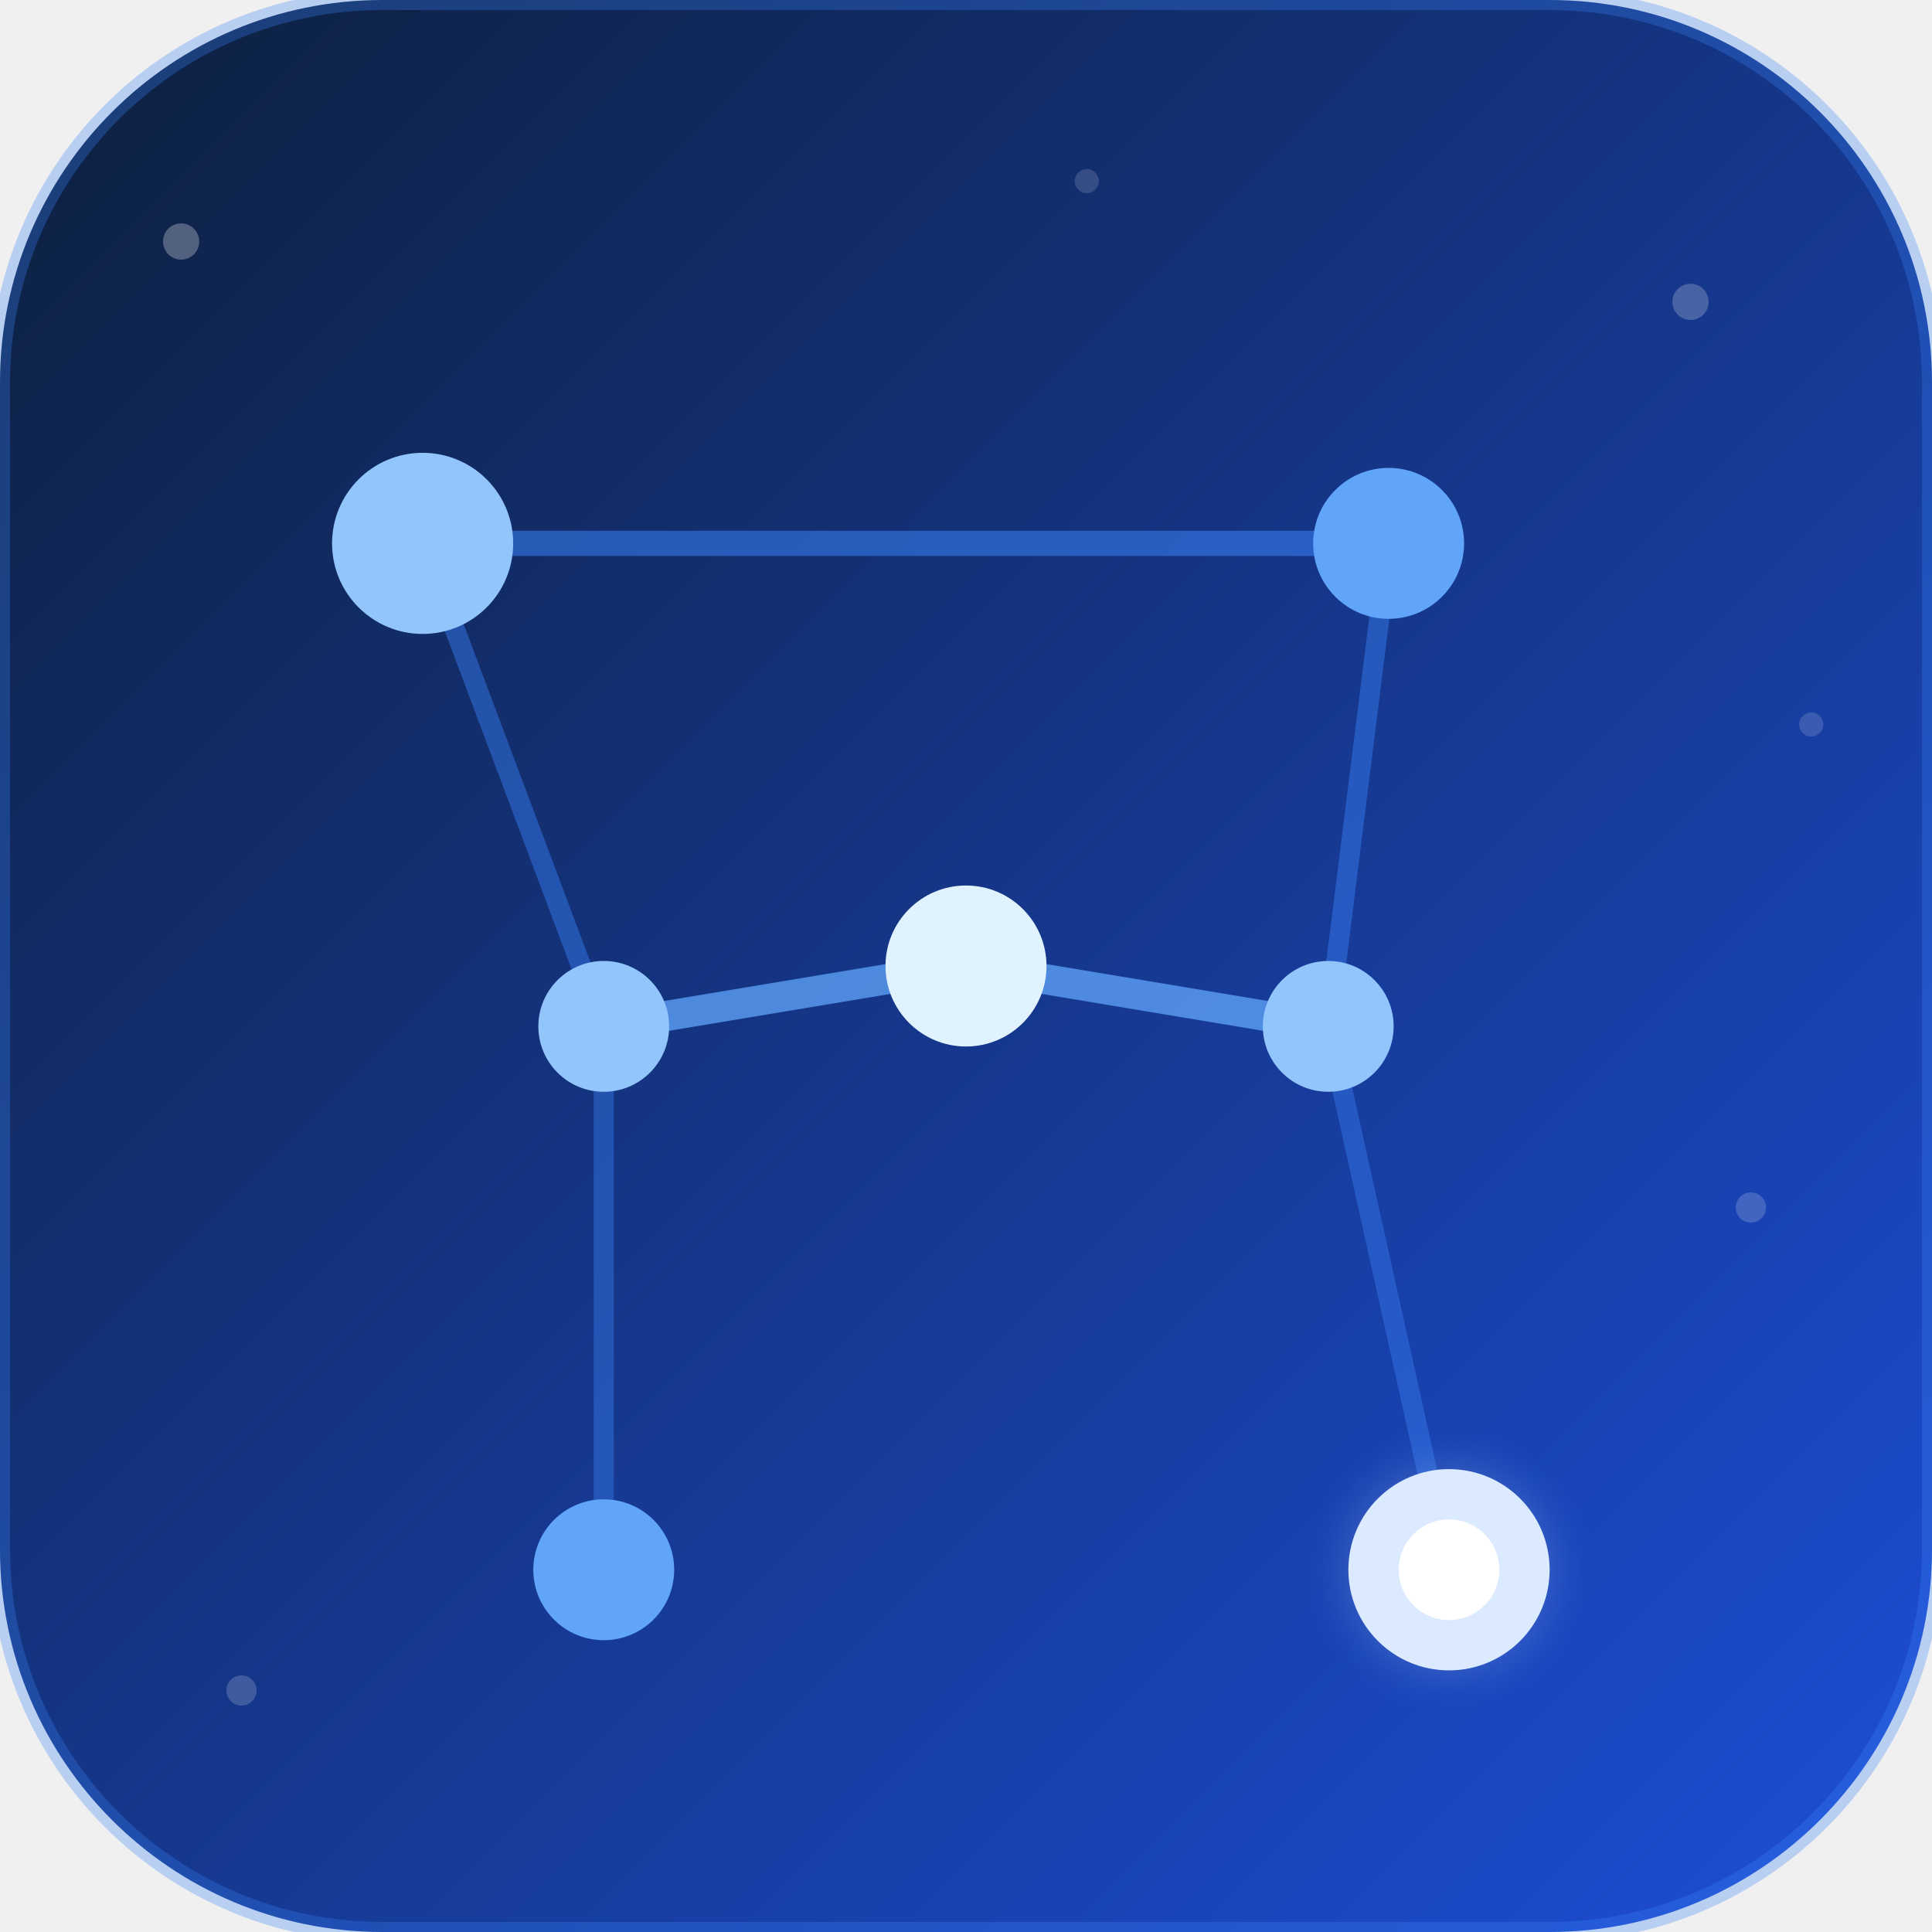
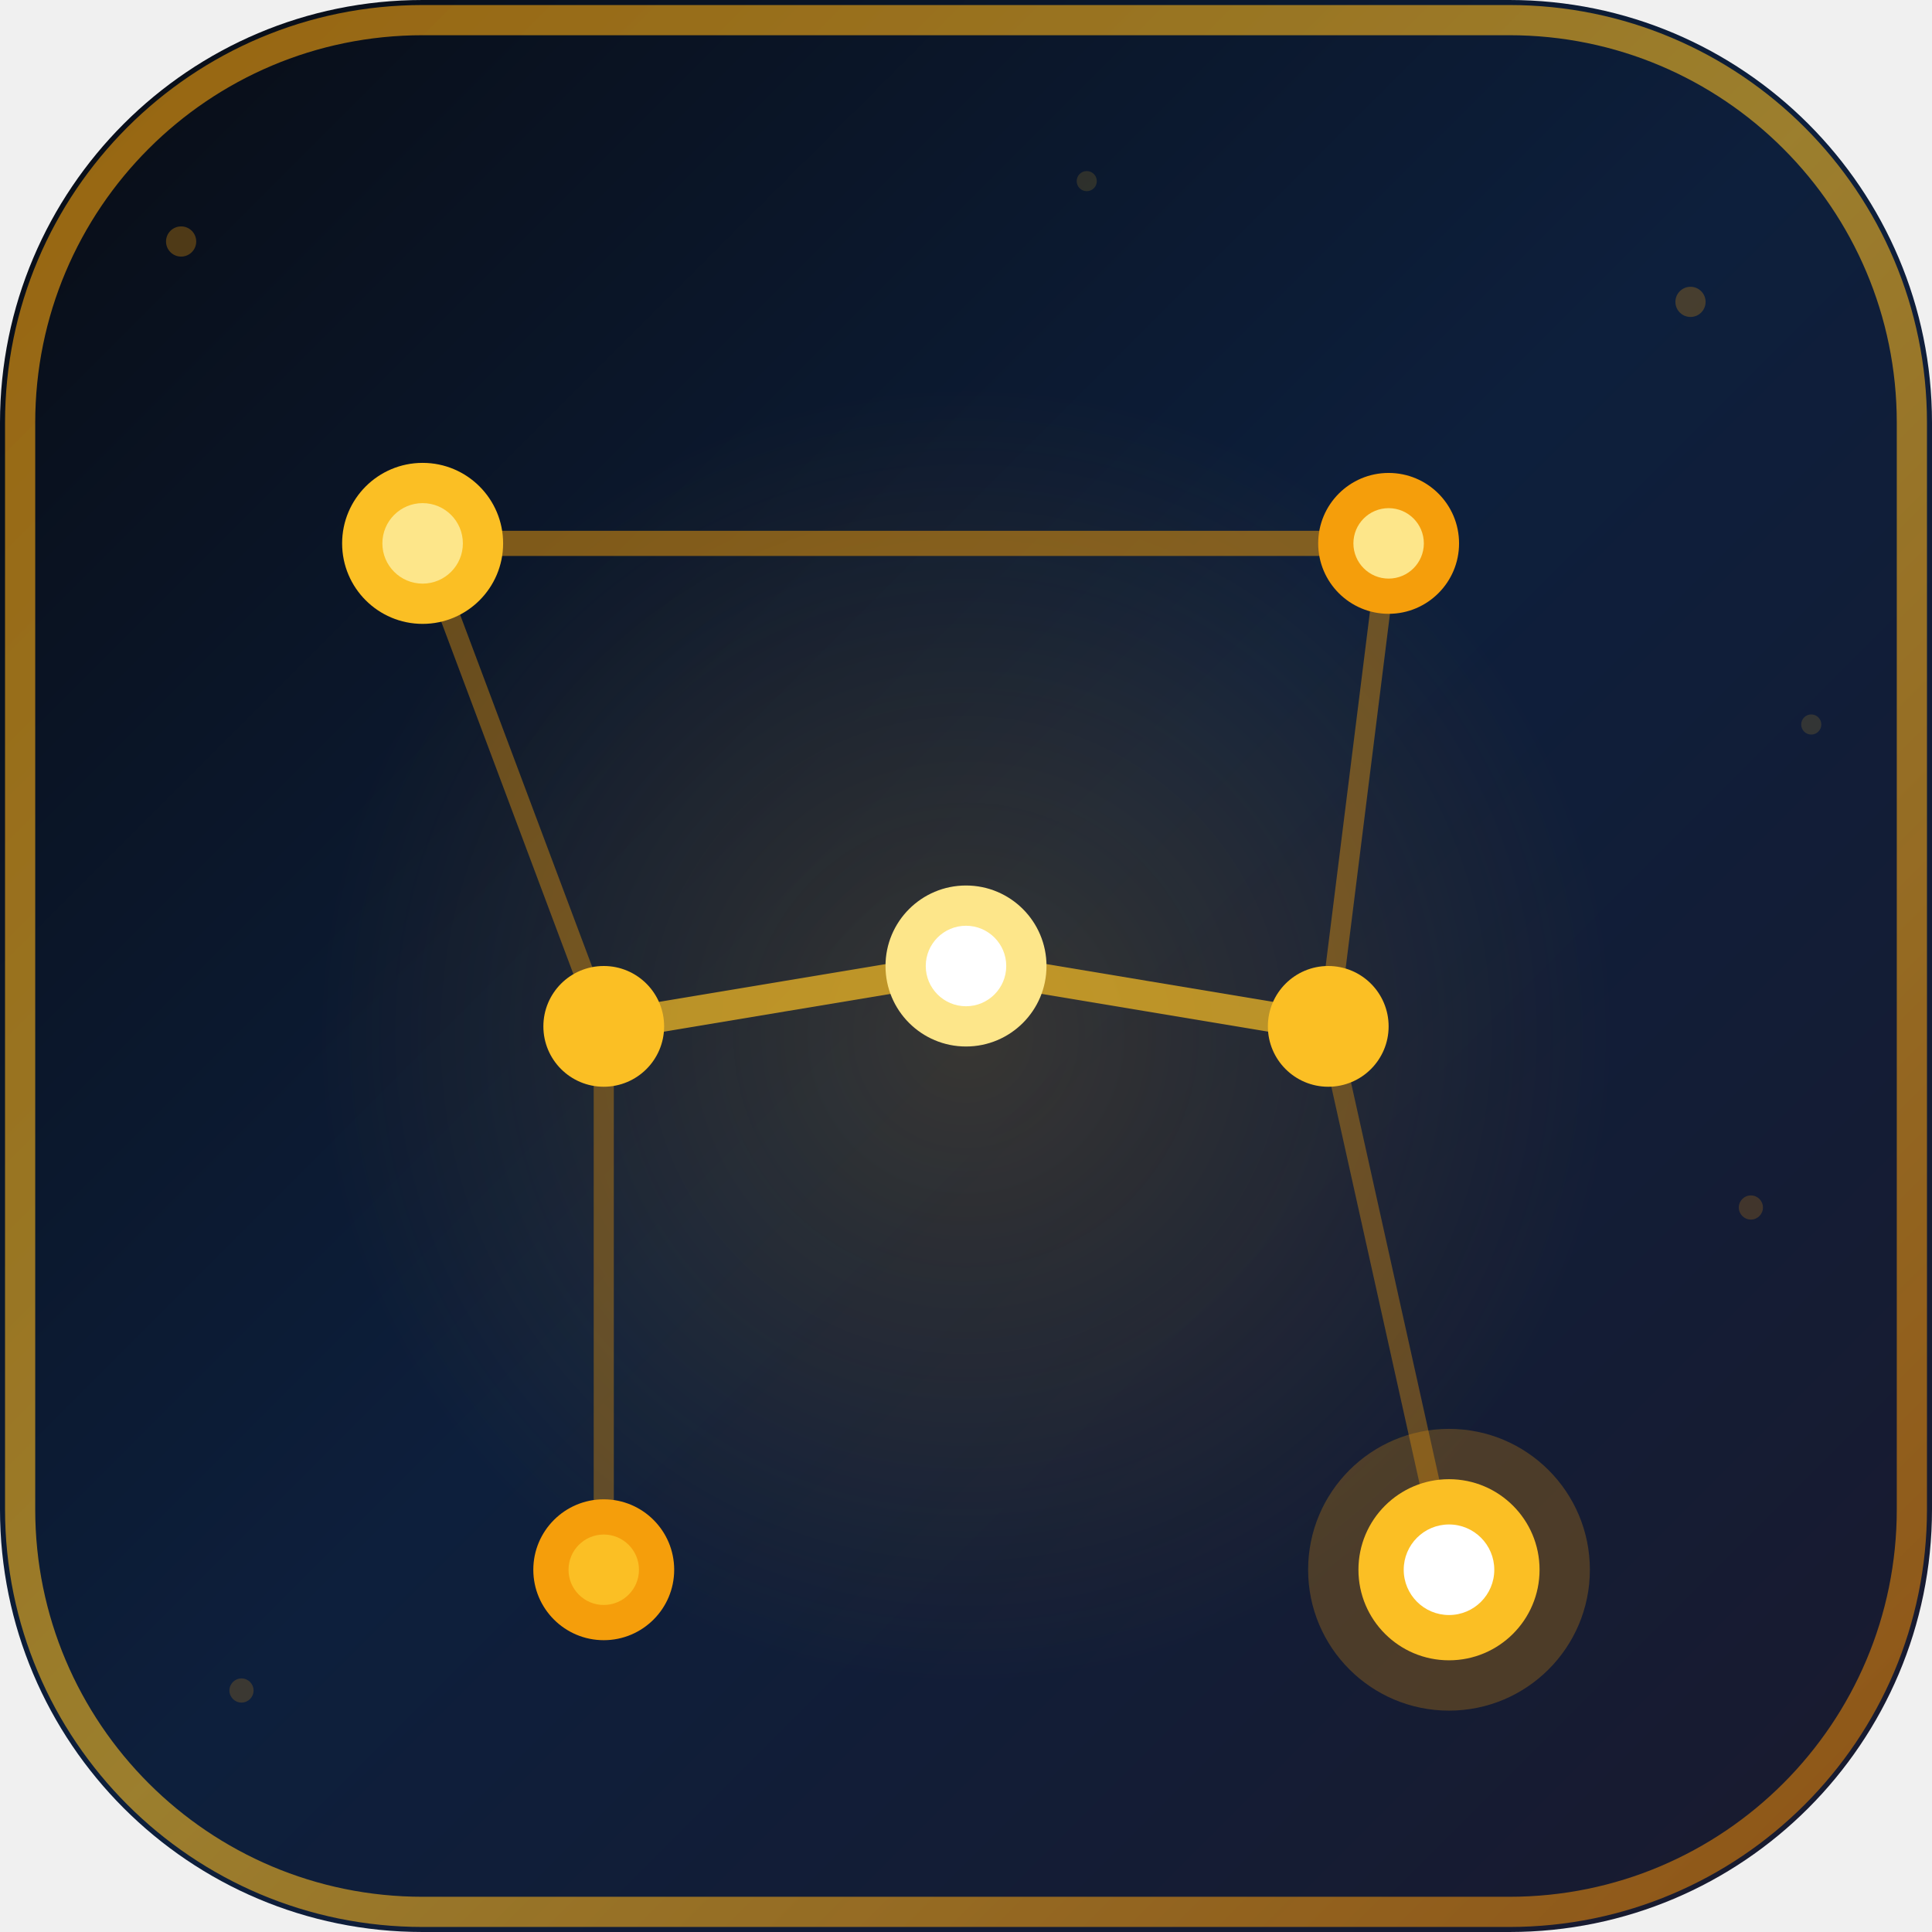
<svg xmlns="http://www.w3.org/2000/svg" viewBox="0 0 192 192" fill="none">
  <defs>
    <linearGradient id="bg" x1="0" y1="0" x2="192" y2="192" gradientUnits="userSpaceOnUse">
-       <stop offset="0%" stop-color="#0d1f3c" />
-       <stop offset="100%" stop-color="#1d4ed8" />
+       <stop offset="0%" stop-color="#080c14" />
+       <stop offset="50%" stop-color="#0d1f3c" />
+       <stop offset="100%" stop-color="#1a1a2e" />
    </linearGradient>
-     <radialGradient id="glow-rigel" cx="50%" cy="50%" r="50%">
-       <stop offset="0%" stop-color="#ffffff" stop-opacity="0.9" />
-       <stop offset="60%" stop-color="#dbeafe" stop-opacity="0.5" />
-       <stop offset="100%" stop-color="#3b82f6" stop-opacity="0" />
+     <linearGradient id="gold-border" x1="0" y1="0" x2="192" y2="192" gradientUnits="userSpaceOnUse">
+       <stop offset="0%" stop-color="#f59e0b" />
+       <stop offset="50%" stop-color="#fbbf24" />
+       <stop offset="100%" stop-color="#d97706" />
+     </linearGradient>
+     <radialGradient id="glow-center" cx="50%" cy="52%" r="45%">
+       <stop offset="0%" stop-color="#f59e0b" stop-opacity="0.18" />
+       <stop offset="100%" stop-color="#f59e0b" stop-opacity="0" />
    </radialGradient>
  </defs>
-   <rect width="192" height="192" rx="38" fill="url(#bg)" />
-   <rect width="192" height="192" rx="38" stroke="rgba(59,130,246,0.3)" stroke-width="2" fill="none" />
-   <line x1="42" y1="54" x2="138" y2="54" stroke="#3b82f6" stroke-width="2.5" stroke-opacity="0.55" />
-   <line x1="42" y1="54" x2="60" y2="102" stroke="#3b82f6" stroke-width="2" stroke-opacity="0.45" />
-   <line x1="138" y1="54" x2="132" y2="102" stroke="#3b82f6" stroke-width="2" stroke-opacity="0.45" />
-   <line x1="60" y1="102" x2="96" y2="96" stroke="#60a5fa" stroke-width="3" stroke-opacity="0.75" />
-   <line x1="96" y1="96" x2="132" y2="102" stroke="#60a5fa" stroke-width="3" stroke-opacity="0.75" />
-   <line x1="60" y1="102" x2="60" y2="156" stroke="#3b82f6" stroke-width="2" stroke-opacity="0.4" />
-   <line x1="132" y1="102" x2="144" y2="156" stroke="#3b82f6" stroke-width="2" stroke-opacity="0.4" />
-   <circle cx="42" cy="54" r="9" fill="#93c5fd" />
-   <circle cx="138" cy="54" r="7.5" fill="#60a5fa" />
-   <circle cx="60" cy="102" r="6.5" fill="#93c5fd" />
-   <circle cx="96" cy="96" r="8" fill="#e0f2fe" />
-   <circle cx="132" cy="102" r="6.5" fill="#93c5fd" />
-   <circle cx="144" cy="156" r="14" fill="url(#glow-rigel)" fill-opacity="0.35" />
-   <circle cx="144" cy="156" r="10" fill="#dbeafe" />
-   <circle cx="144" cy="156" r="5" fill="#ffffff" />
-   <circle cx="60" cy="156" r="7" fill="#60a5fa" />
-   <circle cx="18" cy="24" r="1.8" fill="white" fill-opacity="0.28" />
-   <circle cx="168" cy="30" r="1.8" fill="white" fill-opacity="0.22" />
-   <circle cx="174" cy="120" r="1.5" fill="white" fill-opacity="0.18" />
-   <circle cx="24" cy="168" r="1.5" fill="white" fill-opacity="0.18" />
-   <circle cx="108" cy="18" r="1.2" fill="white" fill-opacity="0.15" />
-   <circle cx="180" cy="72" r="1.2" fill="white" fill-opacity="0.15" />
+   <rect width="192" height="192" rx="42" fill="url(#bg)" />
+   <rect x="2" y="2" width="188" height="188" rx="40" stroke="url(#gold-border)" stroke-width="3" fill="none" stroke-opacity="0.6" />
+   <circle cx="96" cy="100" r="72" fill="url(#glow-center)" />
+   <line x1="42" y1="54" x2="138" y2="54" stroke="#f59e0b" stroke-width="2.5" stroke-opacity="0.5" />
+   <line x1="42" y1="54" x2="60" y2="102" stroke="#f59e0b" stroke-width="2" stroke-opacity="0.4" />
+   <line x1="138" y1="54" x2="132" y2="102" stroke="#f59e0b" stroke-width="2" stroke-opacity="0.4" />
+   <line x1="60" y1="102" x2="96" y2="96" stroke="#fbbf24" stroke-width="3" stroke-opacity="0.7" />
+   <line x1="96" y1="96" x2="132" y2="102" stroke="#fbbf24" stroke-width="3" stroke-opacity="0.7" />
+   <line x1="60" y1="102" x2="60" y2="156" stroke="#f59e0b" stroke-width="2" stroke-opacity="0.35" />
+   <line x1="132" y1="102" x2="144" y2="156" stroke="#f59e0b" stroke-width="2" stroke-opacity="0.35" />
+   <circle cx="42" cy="54" r="8" fill="#fbbf24" />
+   <circle cx="42" cy="54" r="4" fill="#fde68a" />
+   <circle cx="138" cy="54" r="7" fill="#f59e0b" />
+   <circle cx="138" cy="54" r="3.5" fill="#fde68a" />
+   <circle cx="60" cy="102" r="6" fill="#fbbf24" />
+   <circle cx="96" cy="96" r="8" fill="#fde68a" />
+   <circle cx="96" cy="96" r="4" fill="#ffffff" />
+   <circle cx="132" cy="102" r="6" fill="#fbbf24" />
+   <circle cx="144" cy="156" r="14" fill="#f59e0b" fill-opacity="0.25" />
+   <circle cx="144" cy="156" r="9" fill="#fbbf24" />
+   <circle cx="144" cy="156" r="4.5" fill="#ffffff" />
+   <circle cx="60" cy="156" r="7" fill="#f59e0b" />
+   <circle cx="60" cy="156" r="3.5" fill="#fbbf24" />
+   <circle cx="18" cy="24" r="1.5" fill="#f59e0b" fill-opacity="0.3" />
+   <circle cx="168" cy="30" r="1.5" fill="#f59e0b" fill-opacity="0.25" />
+   <circle cx="174" cy="120" r="1.2" fill="#f59e0b" fill-opacity="0.2" />
+   <circle cx="24" cy="168" r="1.2" fill="#f59e0b" fill-opacity="0.2" />
+   <circle cx="108" cy="18" r="1" fill="#fbbf24" fill-opacity="0.15" />
+   <circle cx="180" cy="72" r="1" fill="#fbbf24" fill-opacity="0.15" />
</svg>
